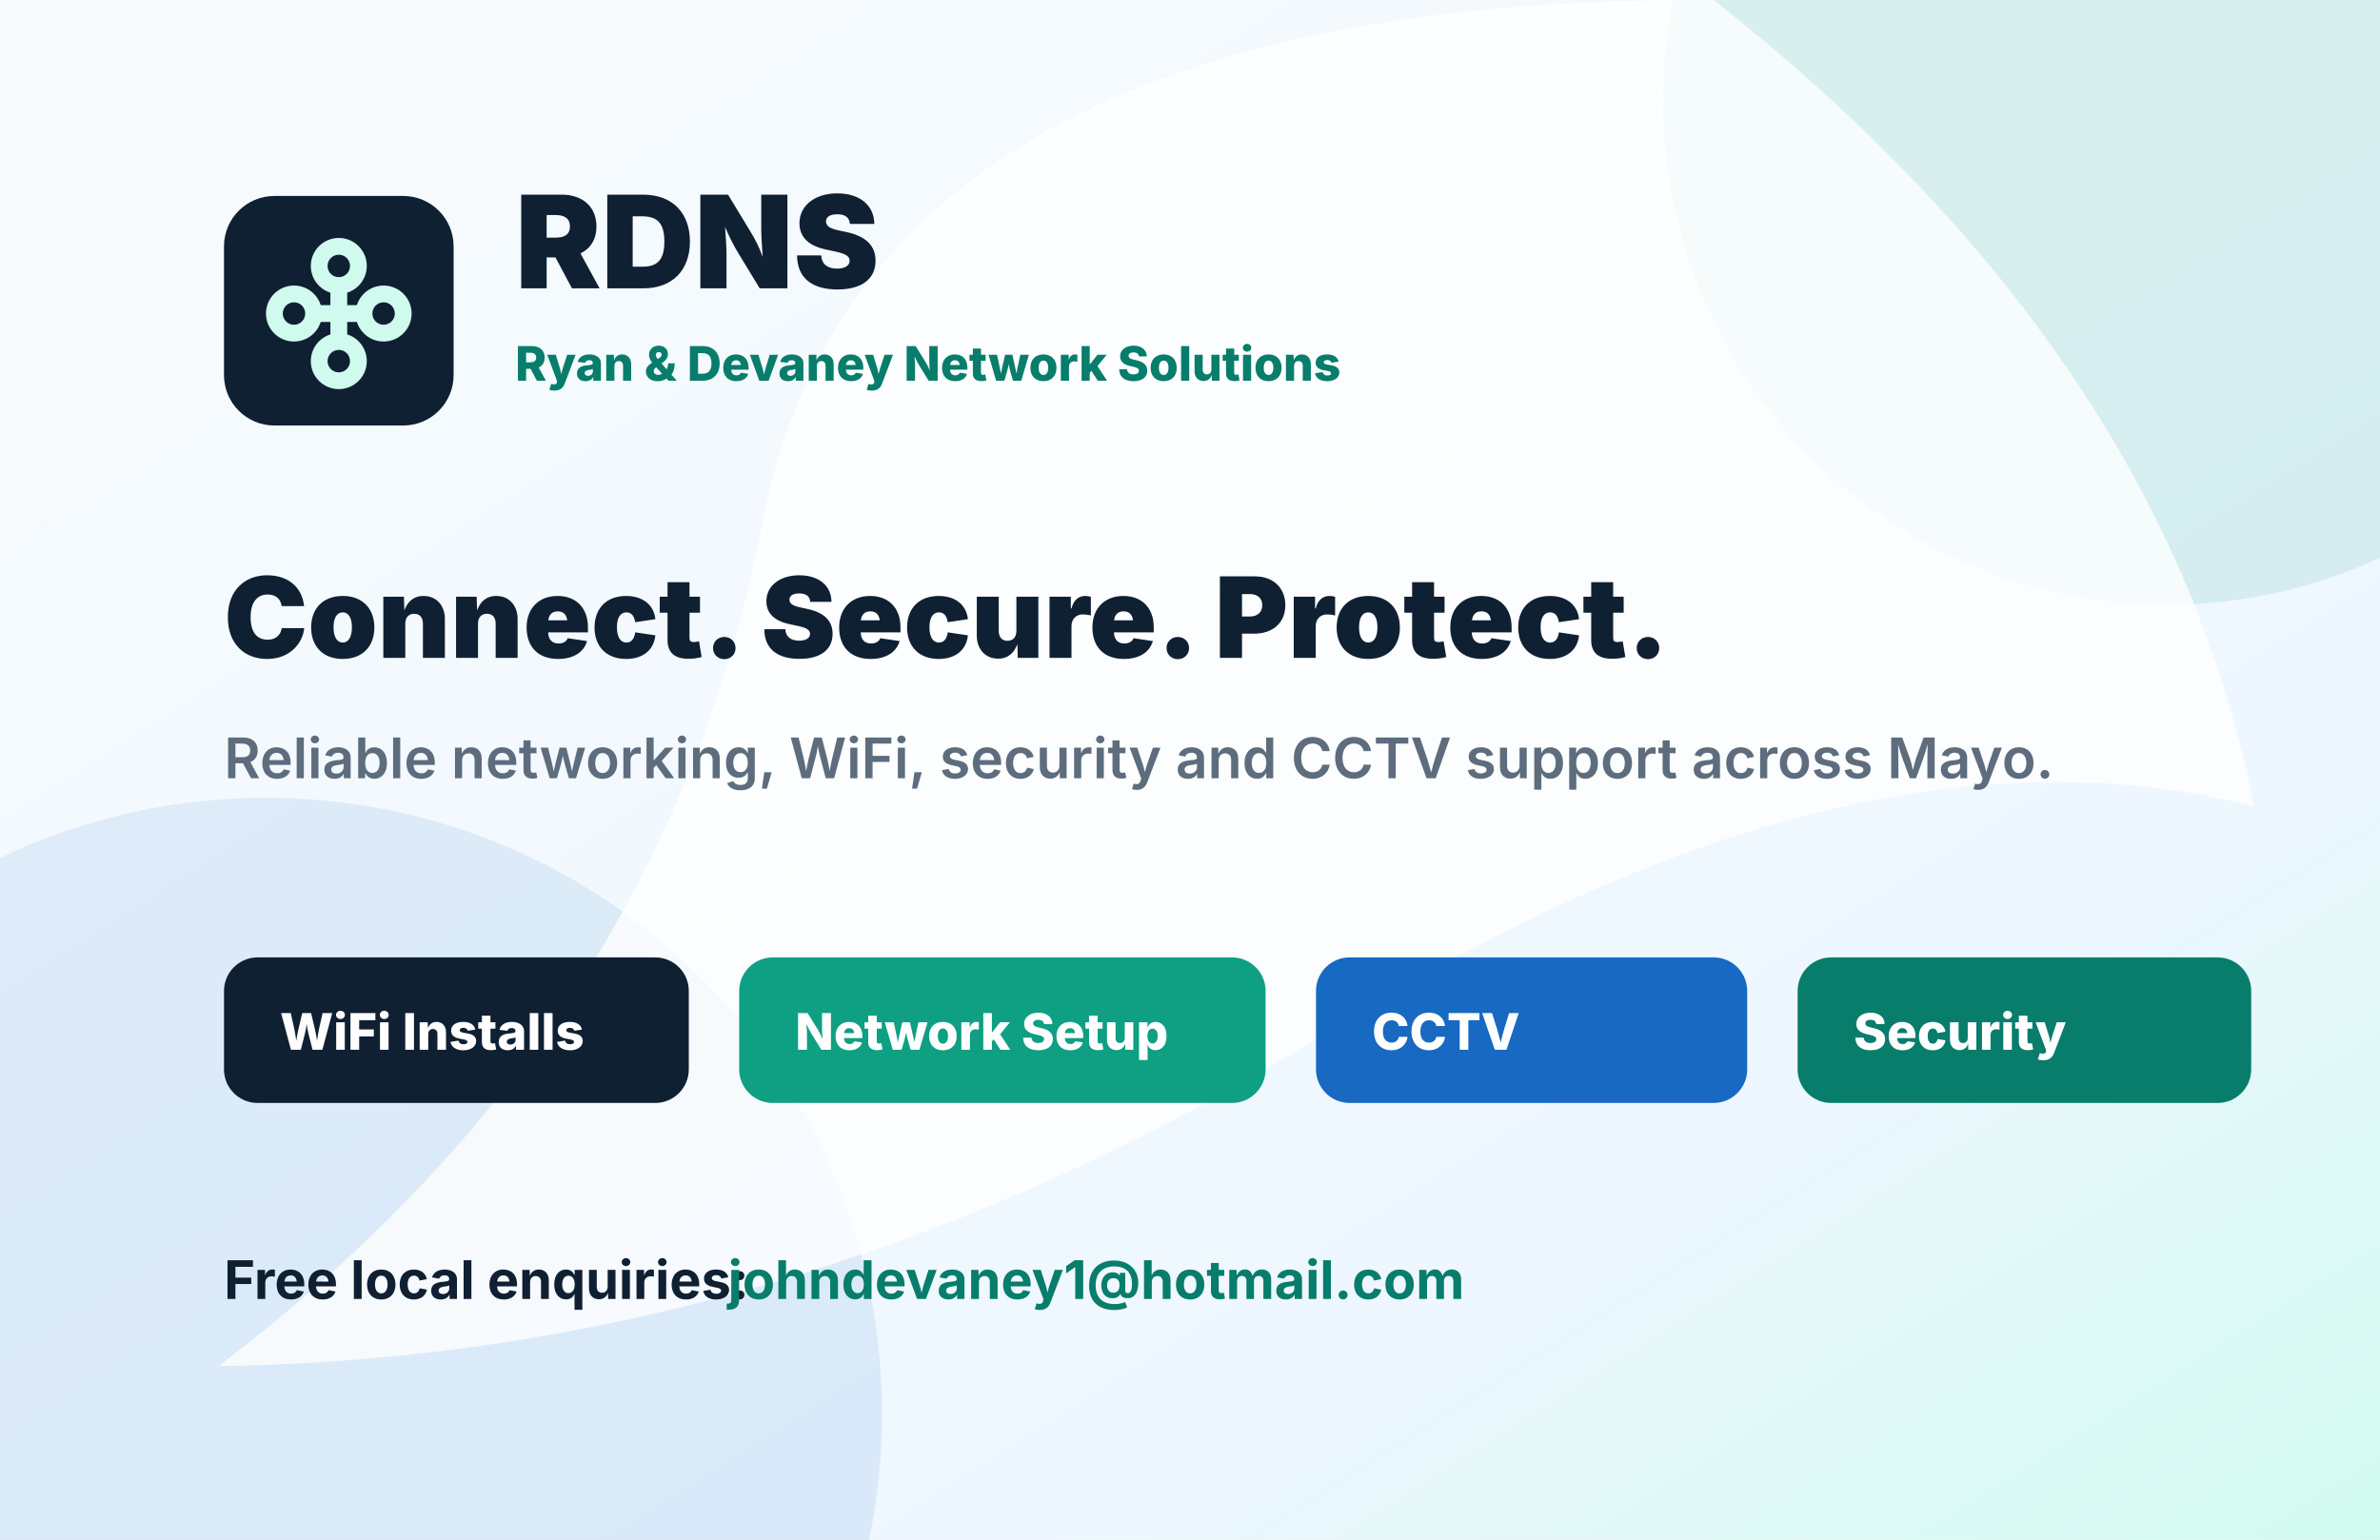
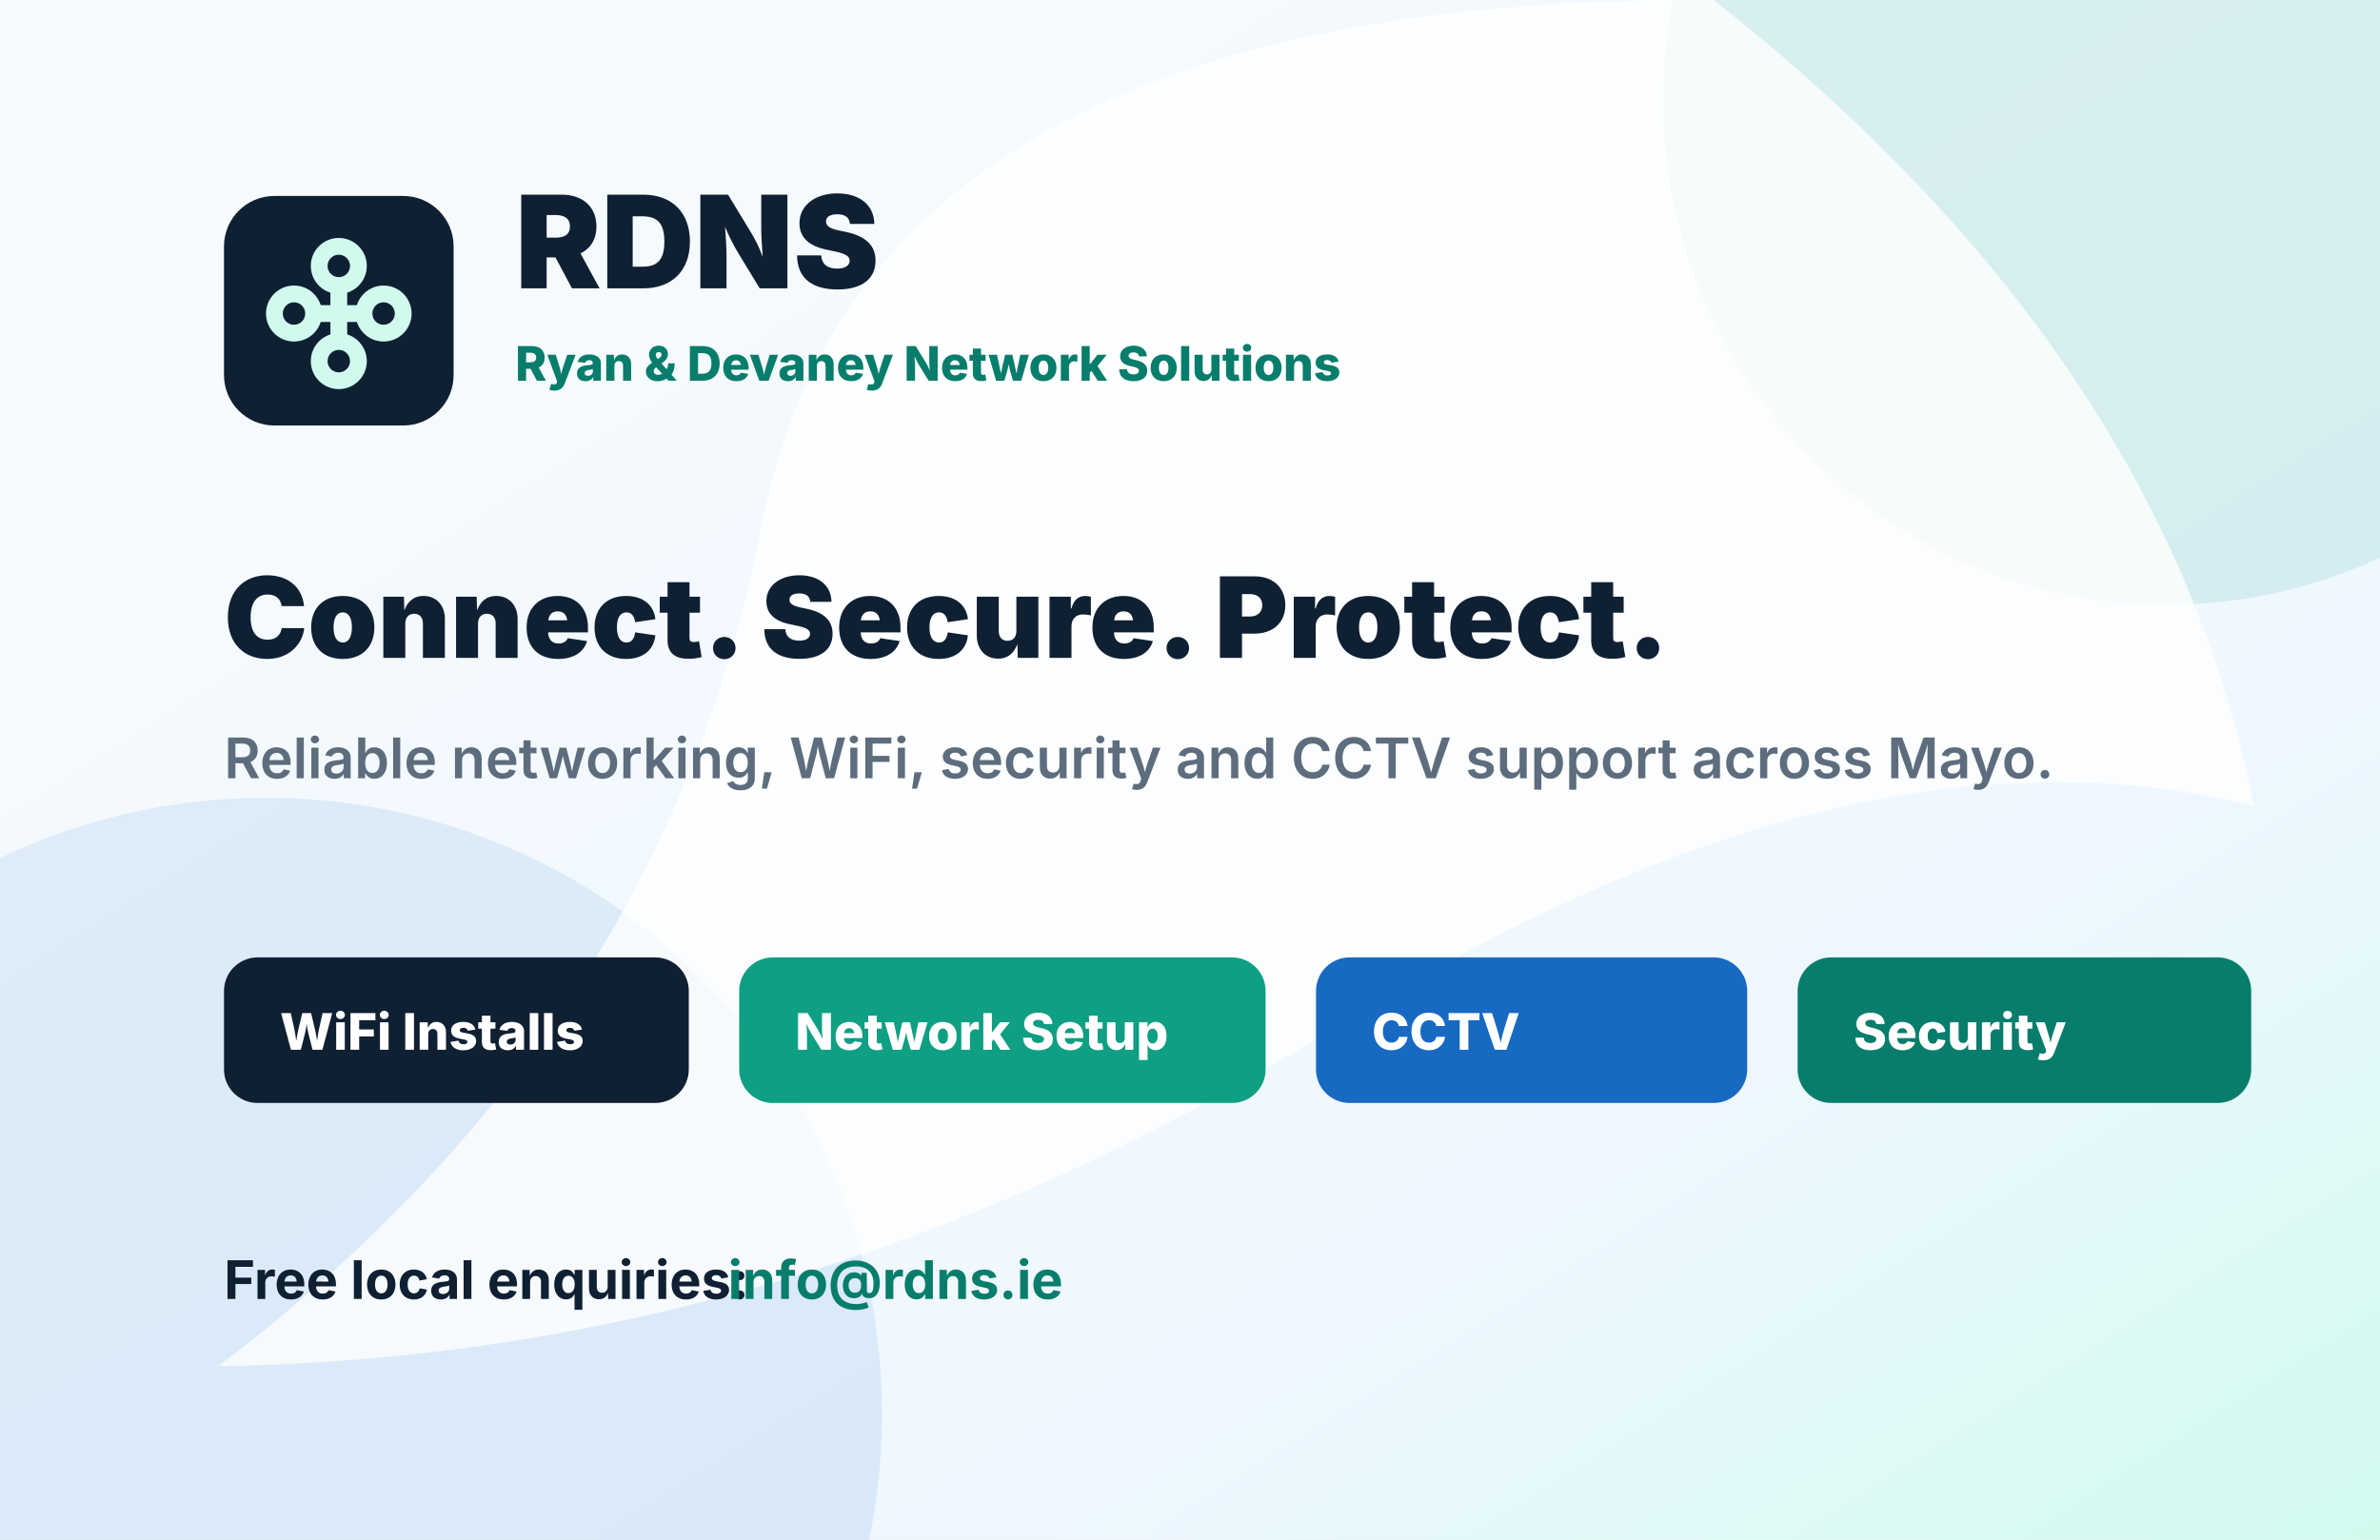
<svg xmlns="http://www.w3.org/2000/svg" width="85mm" height="55mm" viewBox="0 0 850 550" role="img" aria-labelledby="title desc">
  <defs>
    <linearGradient id="back-bg" x1="0" y1="0" x2="1" y2="1">
      <stop offset="0" stop-color="#f8fbfd" />
      <stop offset="0.72" stop-color="#eef7ff" />
      <stop offset="1" stop-color="#d1faef" />
    </linearGradient>
    <linearGradient id="accent" x1="0" y1="0" x2="1" y2="1">
      <stop offset="0" stop-color="#0f9f82" />
      <stop offset="1" stop-color="#1769c2" />
    </linearGradient>
  </defs>
  <rect width="850" height="550" fill="url(#back-bg)" />
  <circle cx="774" cy="36" r="180" fill="#0f9f82" opacity="0.12" />
  <circle cx="95" cy="505" r="220" fill="#1769c2" opacity="0.10" />
  <path d="M612 0 C720 85 784 181 805 288 C710 264 601 290 477 367 C350 446 217 486 78 488 C185 407 249 307 272 188 C296 61 410 -1 612 0 Z" fill="#ffffff" opacity="0.78" />
  <g transform="translate(80 70)">
    <rect width="82" height="82" rx="18" fill="#102033" />
    <g stroke="#d1faef" stroke-width="6" stroke-linecap="round" stroke-linejoin="round">
      <path d="M25 42 H57" />
      <path d="M41 25 V59" />
      <circle cx="25" cy="42" r="7" fill="#102033" />
      <circle cx="57" cy="42" r="7" fill="#102033" />
      <circle cx="41" cy="25" r="7" fill="#102033" />
      <circle cx="41" cy="59" r="7" fill="#102033" />
    </g>
  </g>
  <text x="184" y="103" fill="#102033" font-family="Inter, Arial, sans-serif" font-size="46" font-weight="850">RDNS</text>
  <text x="184" y="136" fill="#087d6c" font-family="Inter, Arial, sans-serif" font-size="17" font-weight="800">Ryan &amp; Devaney Network Solutions</text>
  <text x="80" y="235" fill="#102033" font-family="Inter, Arial, sans-serif" font-size="40" font-weight="850">Connect. Secure. Protect.</text>
  <text x="80" y="278" fill="#5d6d7d" font-family="Inter, Arial, sans-serif" font-size="20" font-weight="600">Reliable networking, WiFi, security and CCTV support across Mayo.</text>
  <g transform="translate(80 342)" font-family="Inter, Arial, sans-serif" font-size="18" font-weight="800">
    <g>
      <rect width="166" height="52" rx="12" fill="#102033" />
      <text x="20" y="33" fill="#ffffff">WiFi Installs</text>
    </g>
    <g transform="translate(184 0)">
      <rect width="188" height="52" rx="12" fill="#0f9f82" />
      <text x="20" y="33" fill="#ffffff">Network Setup</text>
    </g>
    <g transform="translate(390 0)">
      <rect width="154" height="52" rx="12" fill="#1769c2" />
      <text x="20" y="33" fill="#ffffff">CCTV</text>
    </g>
    <g transform="translate(562 0)">
      <rect width="162" height="52" rx="12" fill="#087d6c" />
      <text x="20" y="33" fill="#ffffff">Security</text>
    </g>
  </g>
  <g transform="translate(80 464)" fill="#102033" font-family="Inter, Arial, sans-serif" font-size="19" font-weight="750">
    <text x="0" y="0">Free local enquiries:</text>
-     <text x="180" y="0" fill="#087d6c">johndevaney1@hotmail.com</text>
+     <text x="180" y="0" fill="#087d6c">info@rdns.ie</text>
  </g>
</svg>
